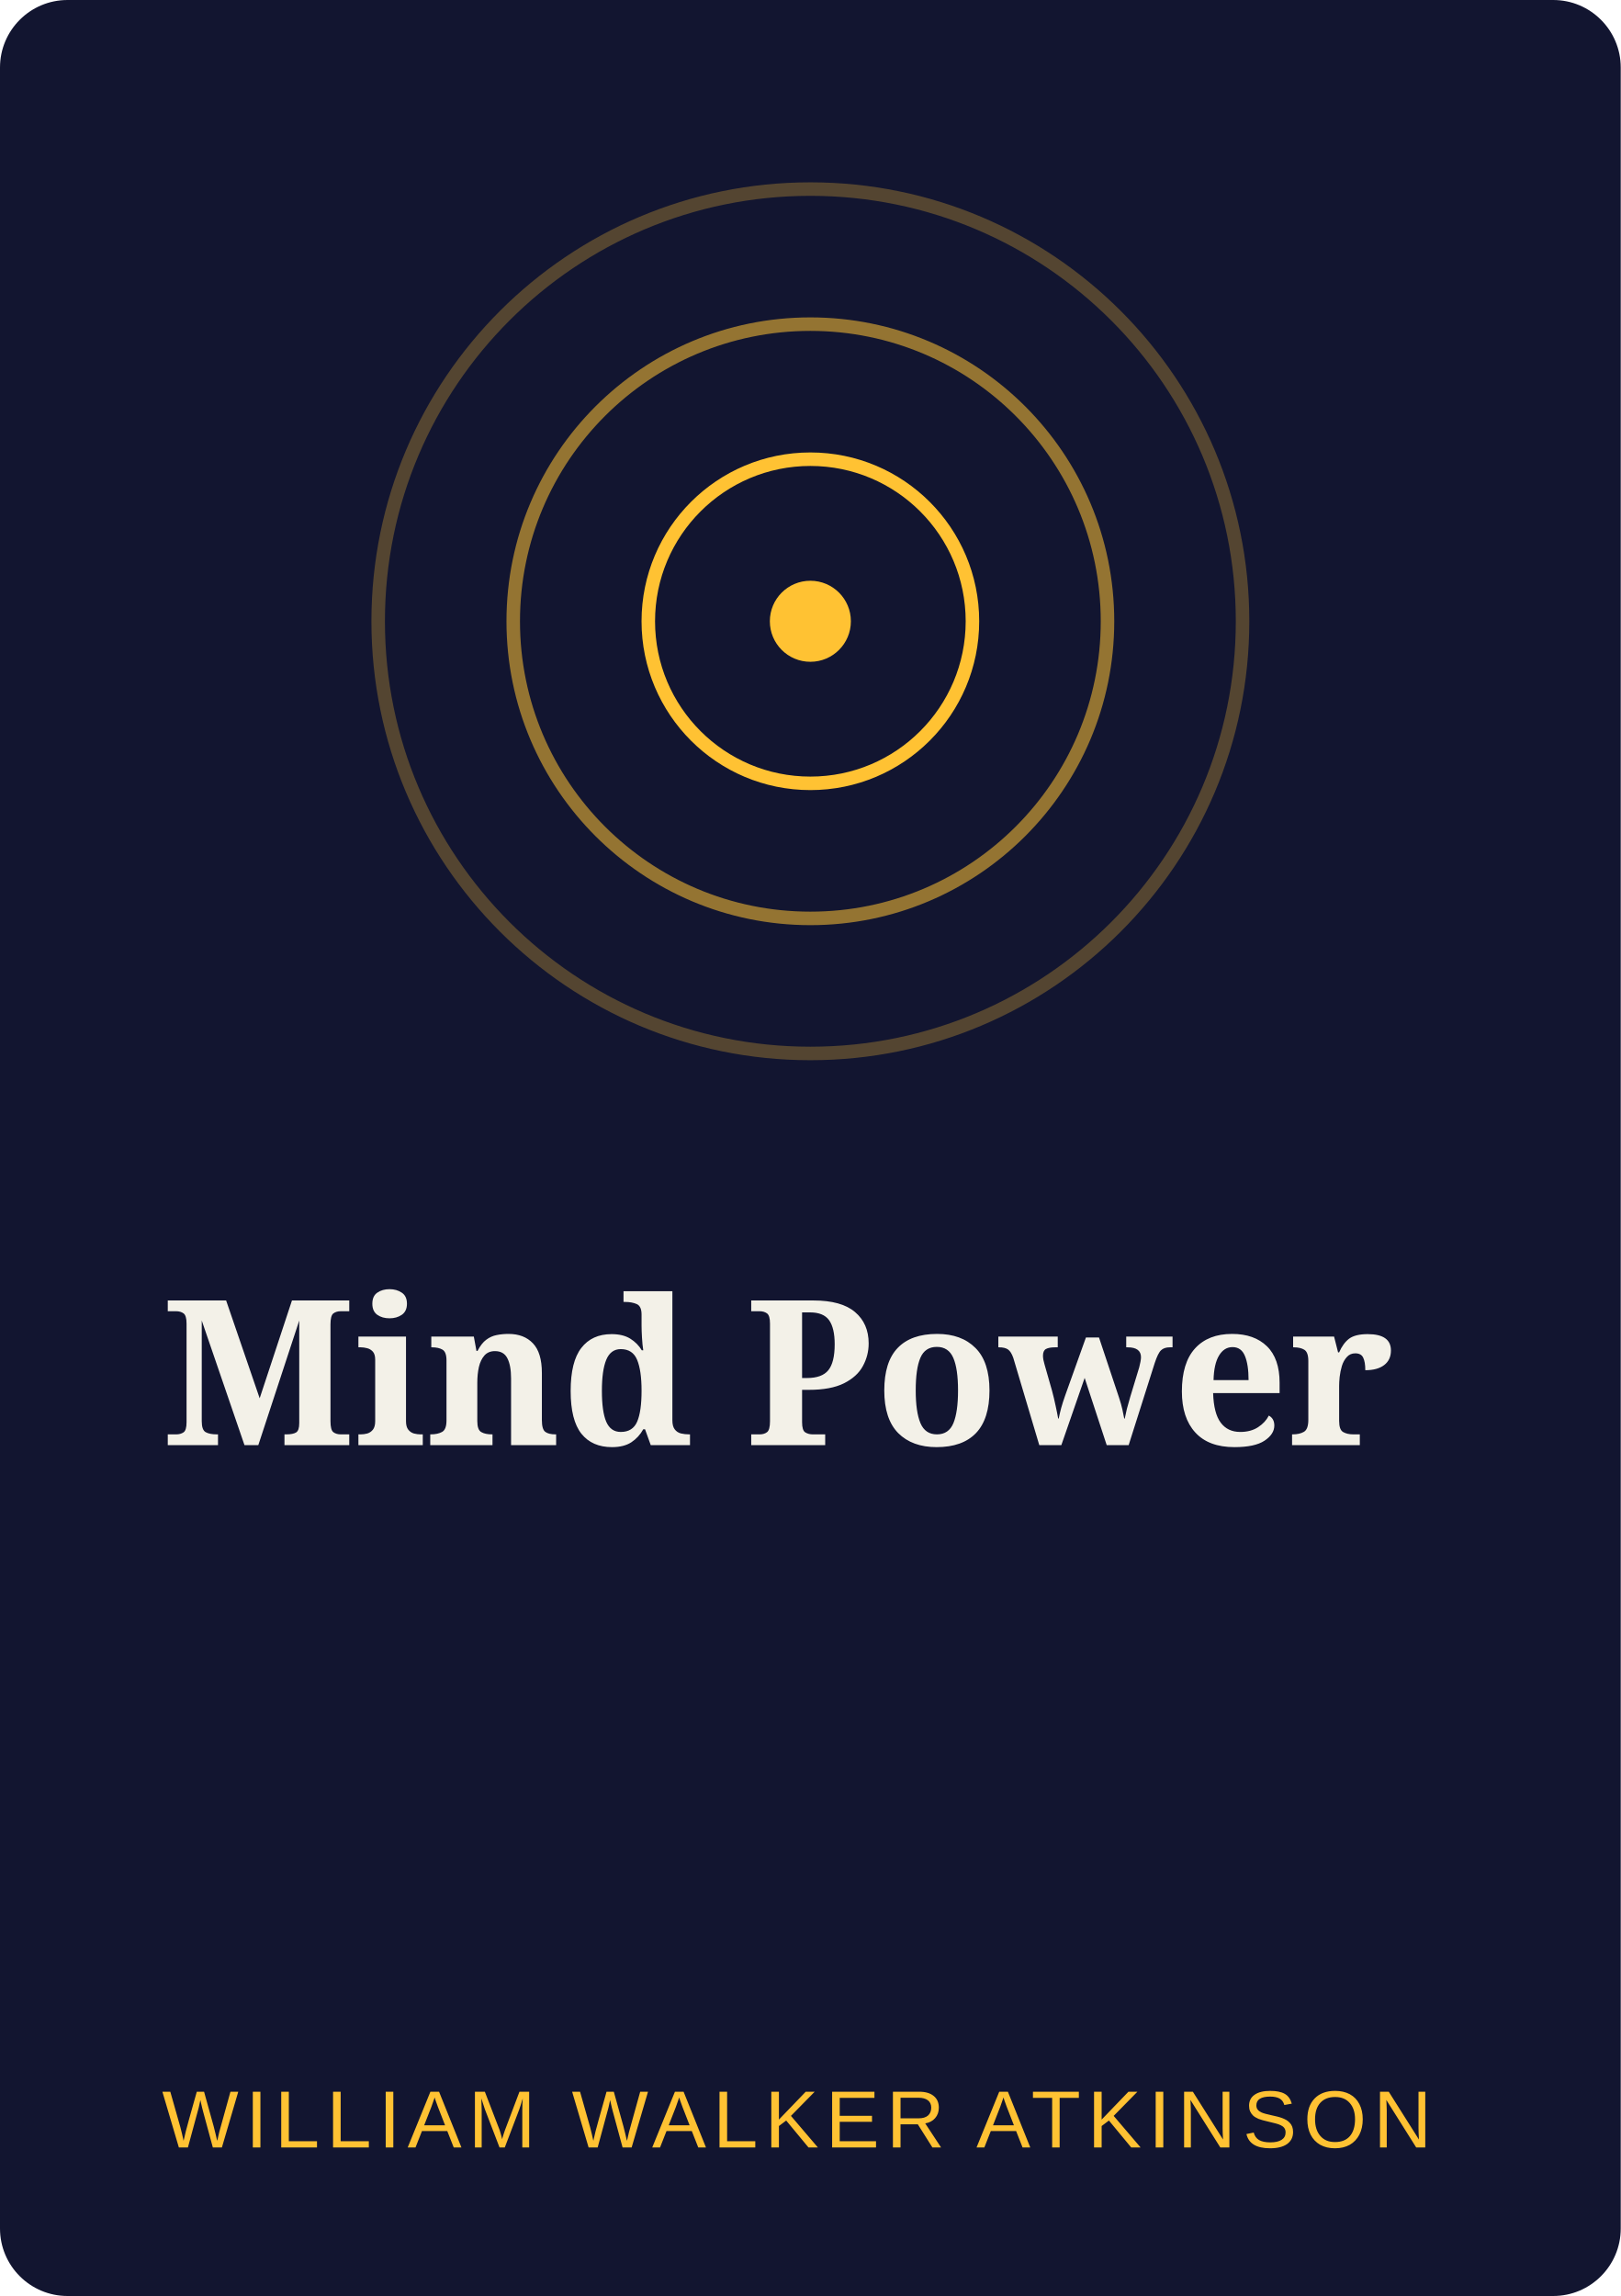
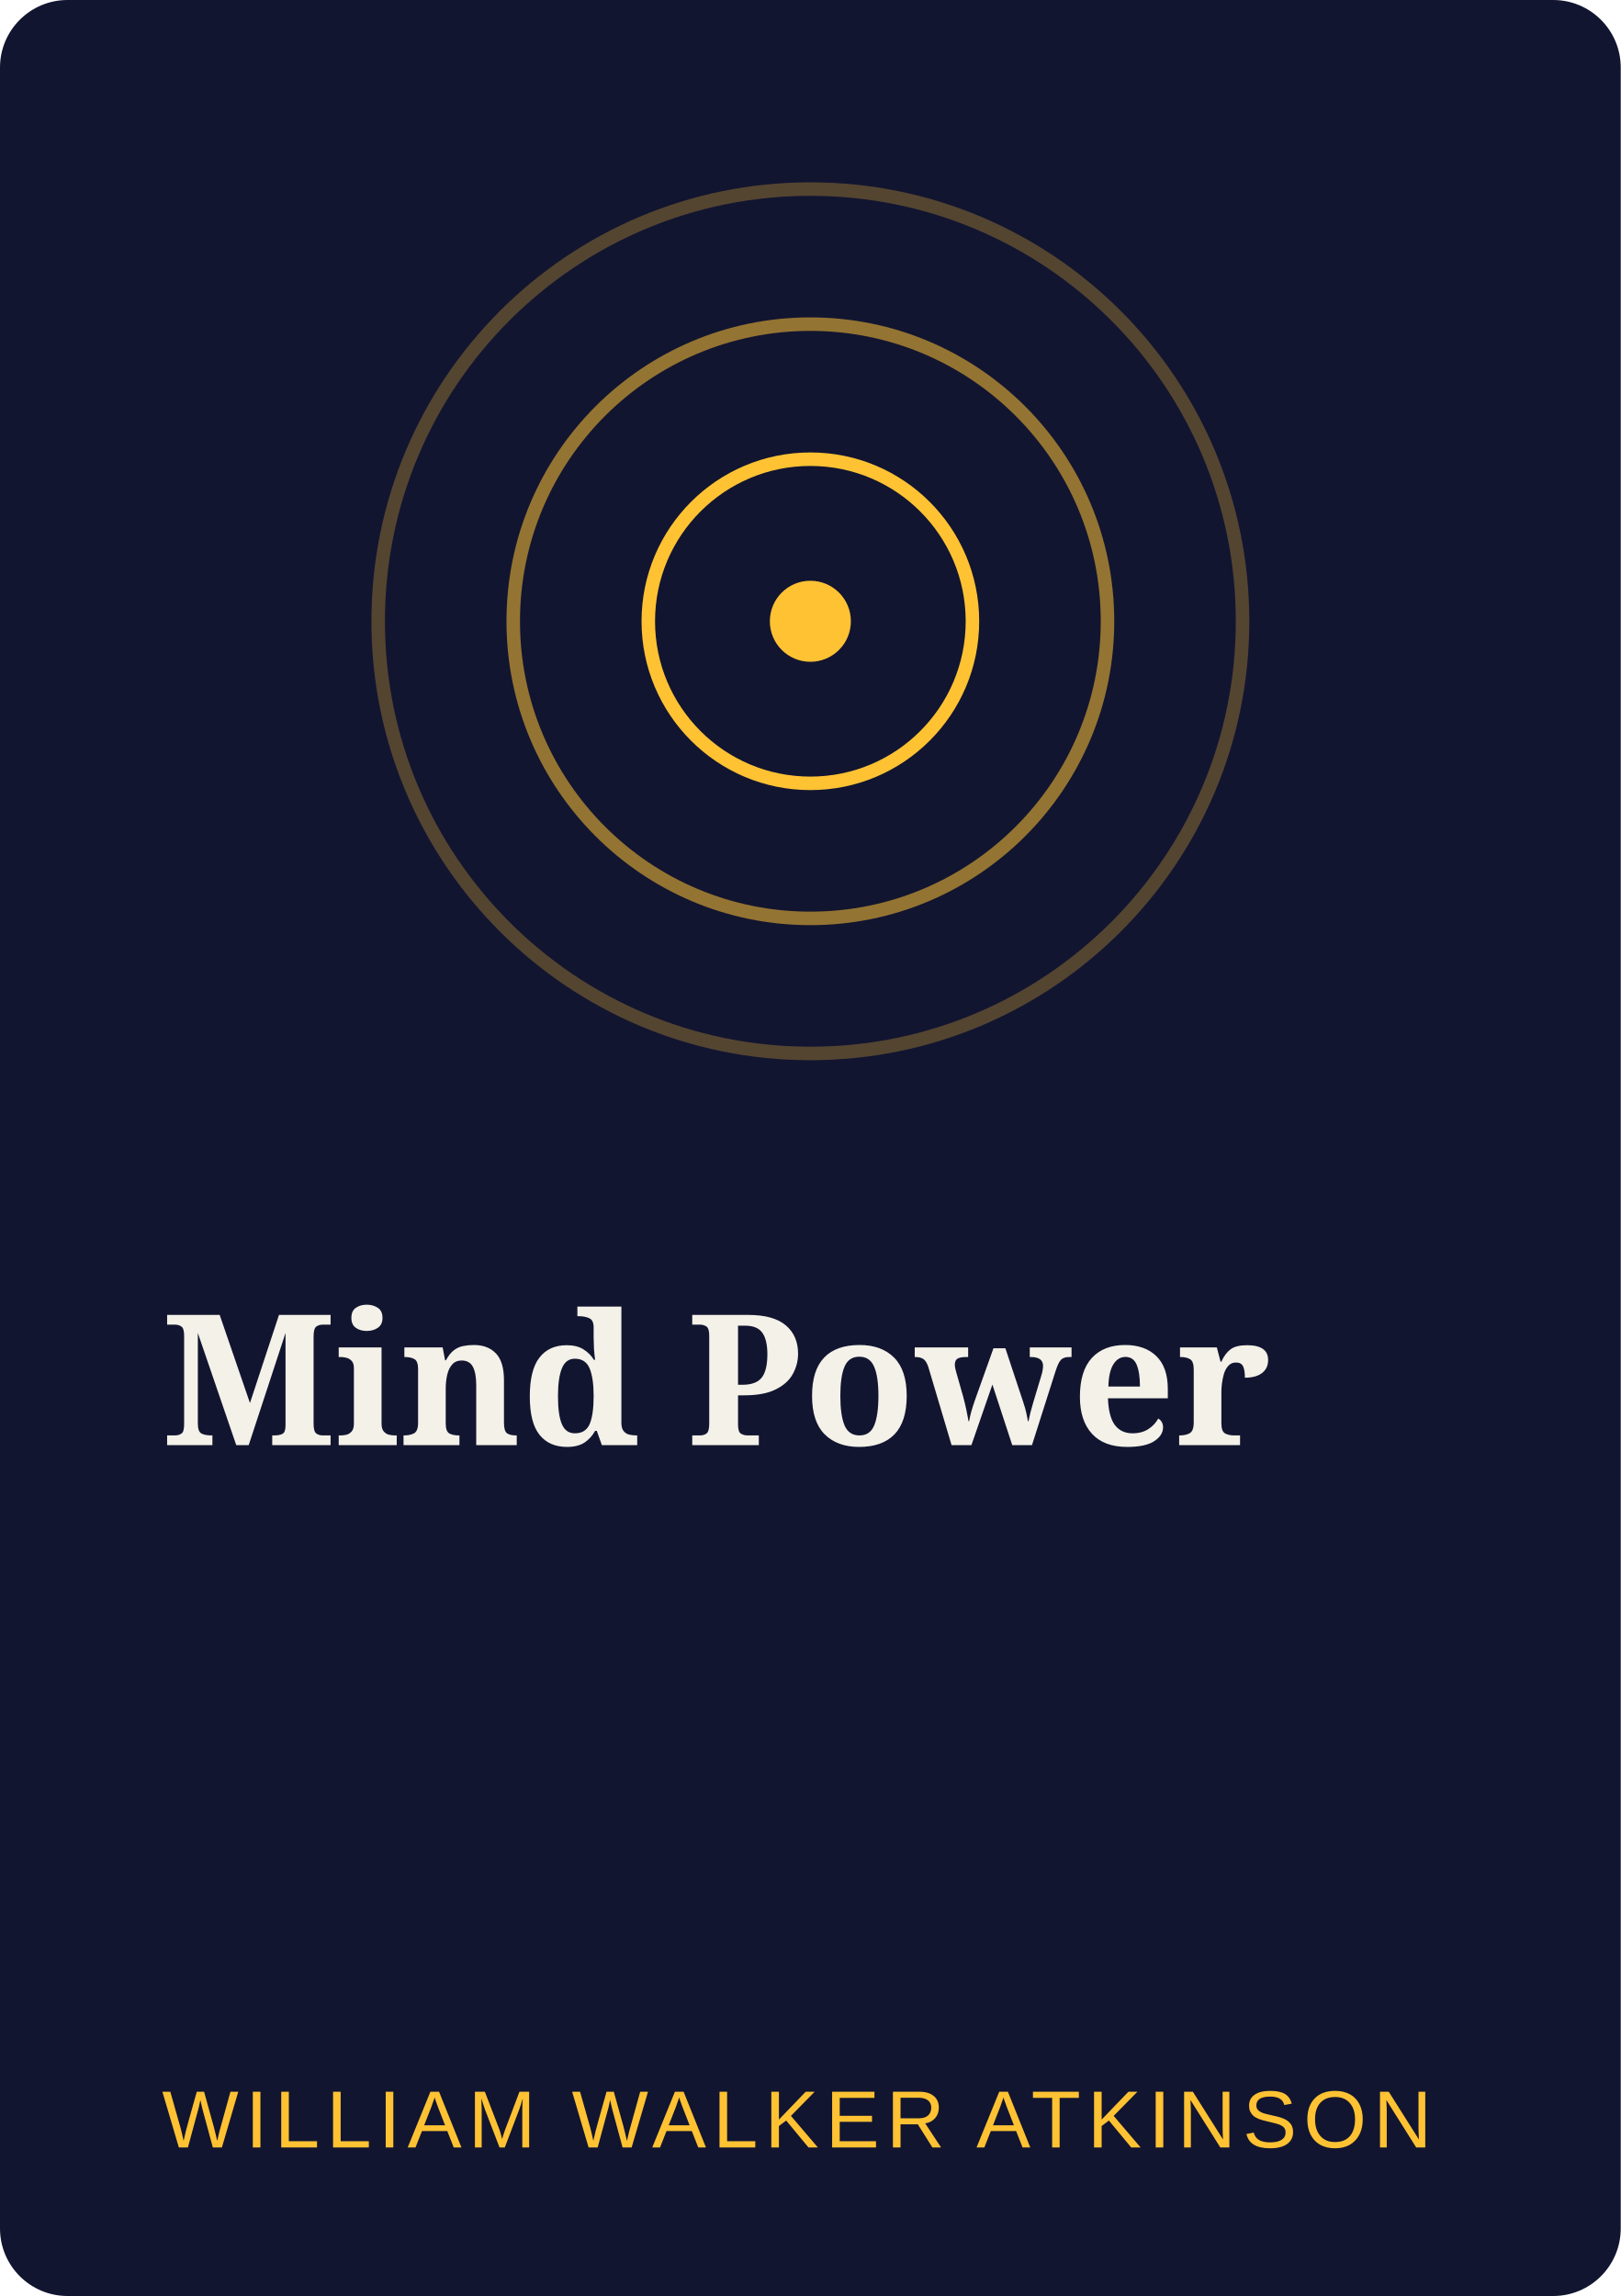
<svg xmlns="http://www.w3.org/2000/svg" viewBox="0 0 240 340" width="240" height="340">
  <rect width="240" height="340" rx="10" fill="#121530" />
  <g fill="none" stroke="#ffc233" stroke-width="2">
    <circle cx="120" cy="92" r="64" opacity=".28" />
    <circle cx="120" cy="92" r="44" opacity=".55" />
    <circle cx="120" cy="92" r="24" />
  </g>
  <circle cx="120" cy="92" r="6" fill="#ffc233" />
-   <text x="24" y="214" font-family="Georgia,serif" font-size="30" font-weight="700" fill="#f3f1e8">
+   <text x="24" y="214" font-family="Georgia,serif" font-size="27" font-weight="700" fill="#f3f1e8">
    <tspan x="24" dy="0">Mind Power</tspan>
  </text>
  <text x="24" y="318" font-family="Arial,sans-serif" font-size="12" letter-spacing="1" fill="#ffc233">WILLIAM WALKER ATKINSON</text>
</svg>
